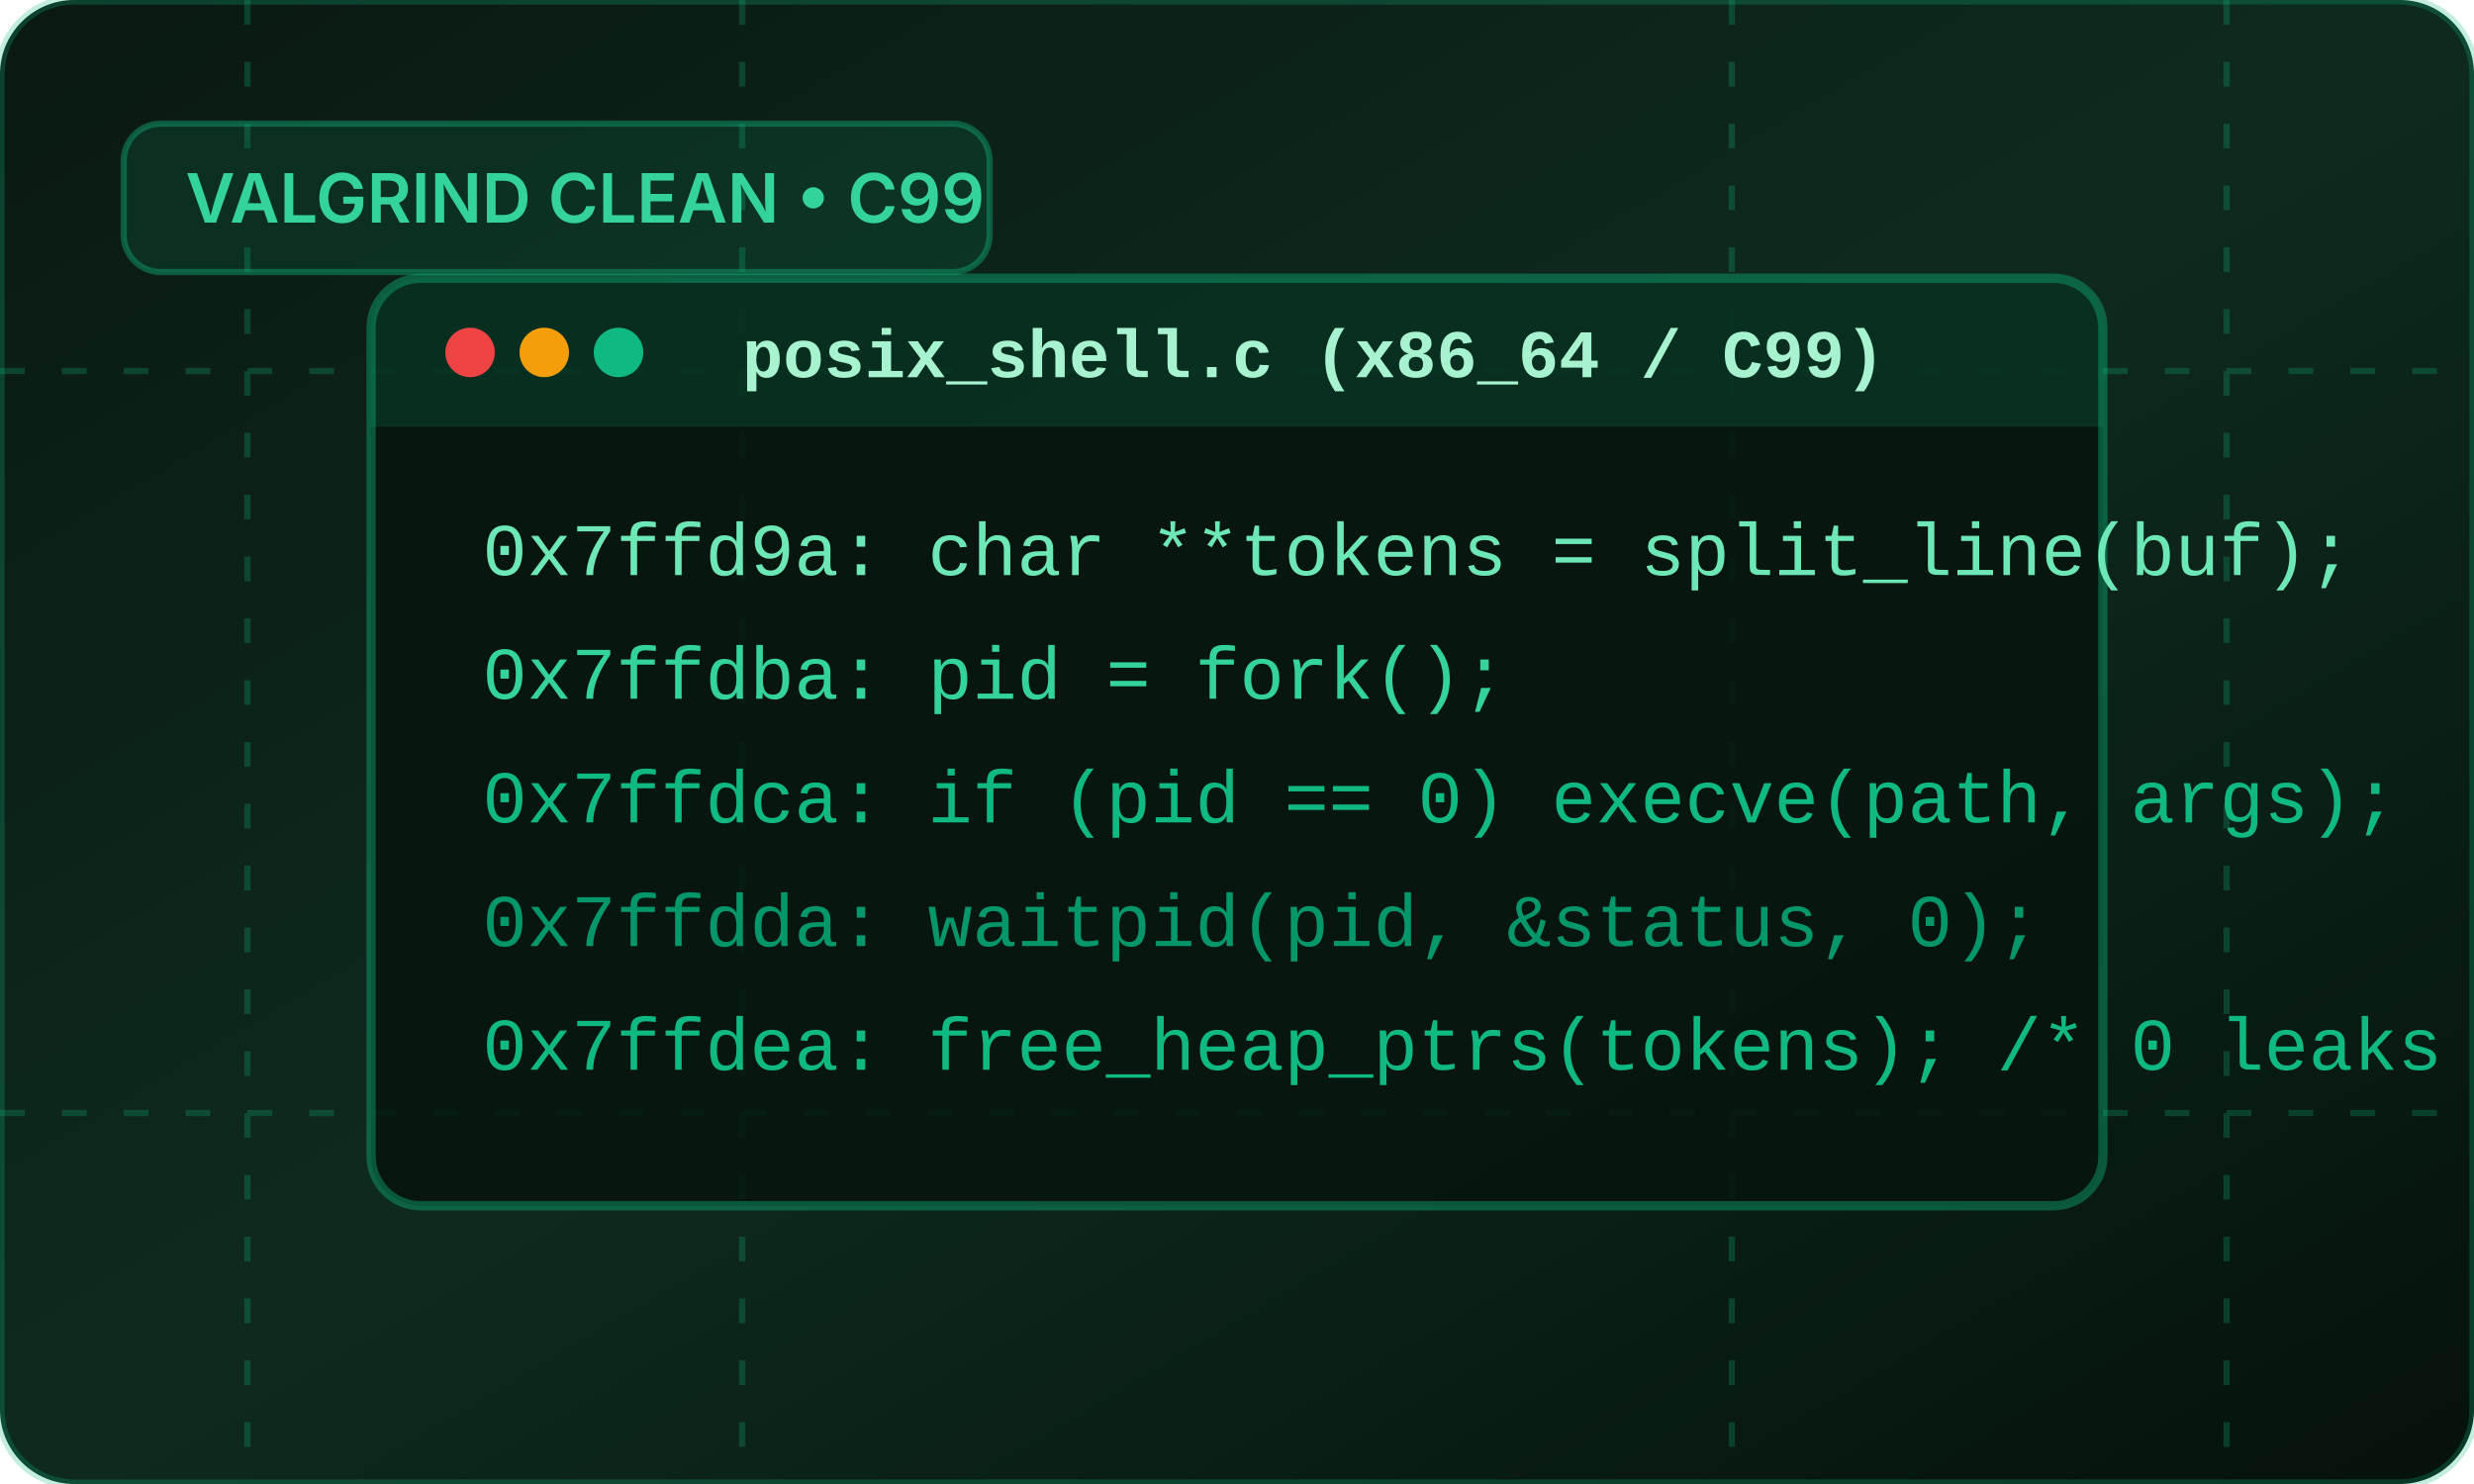
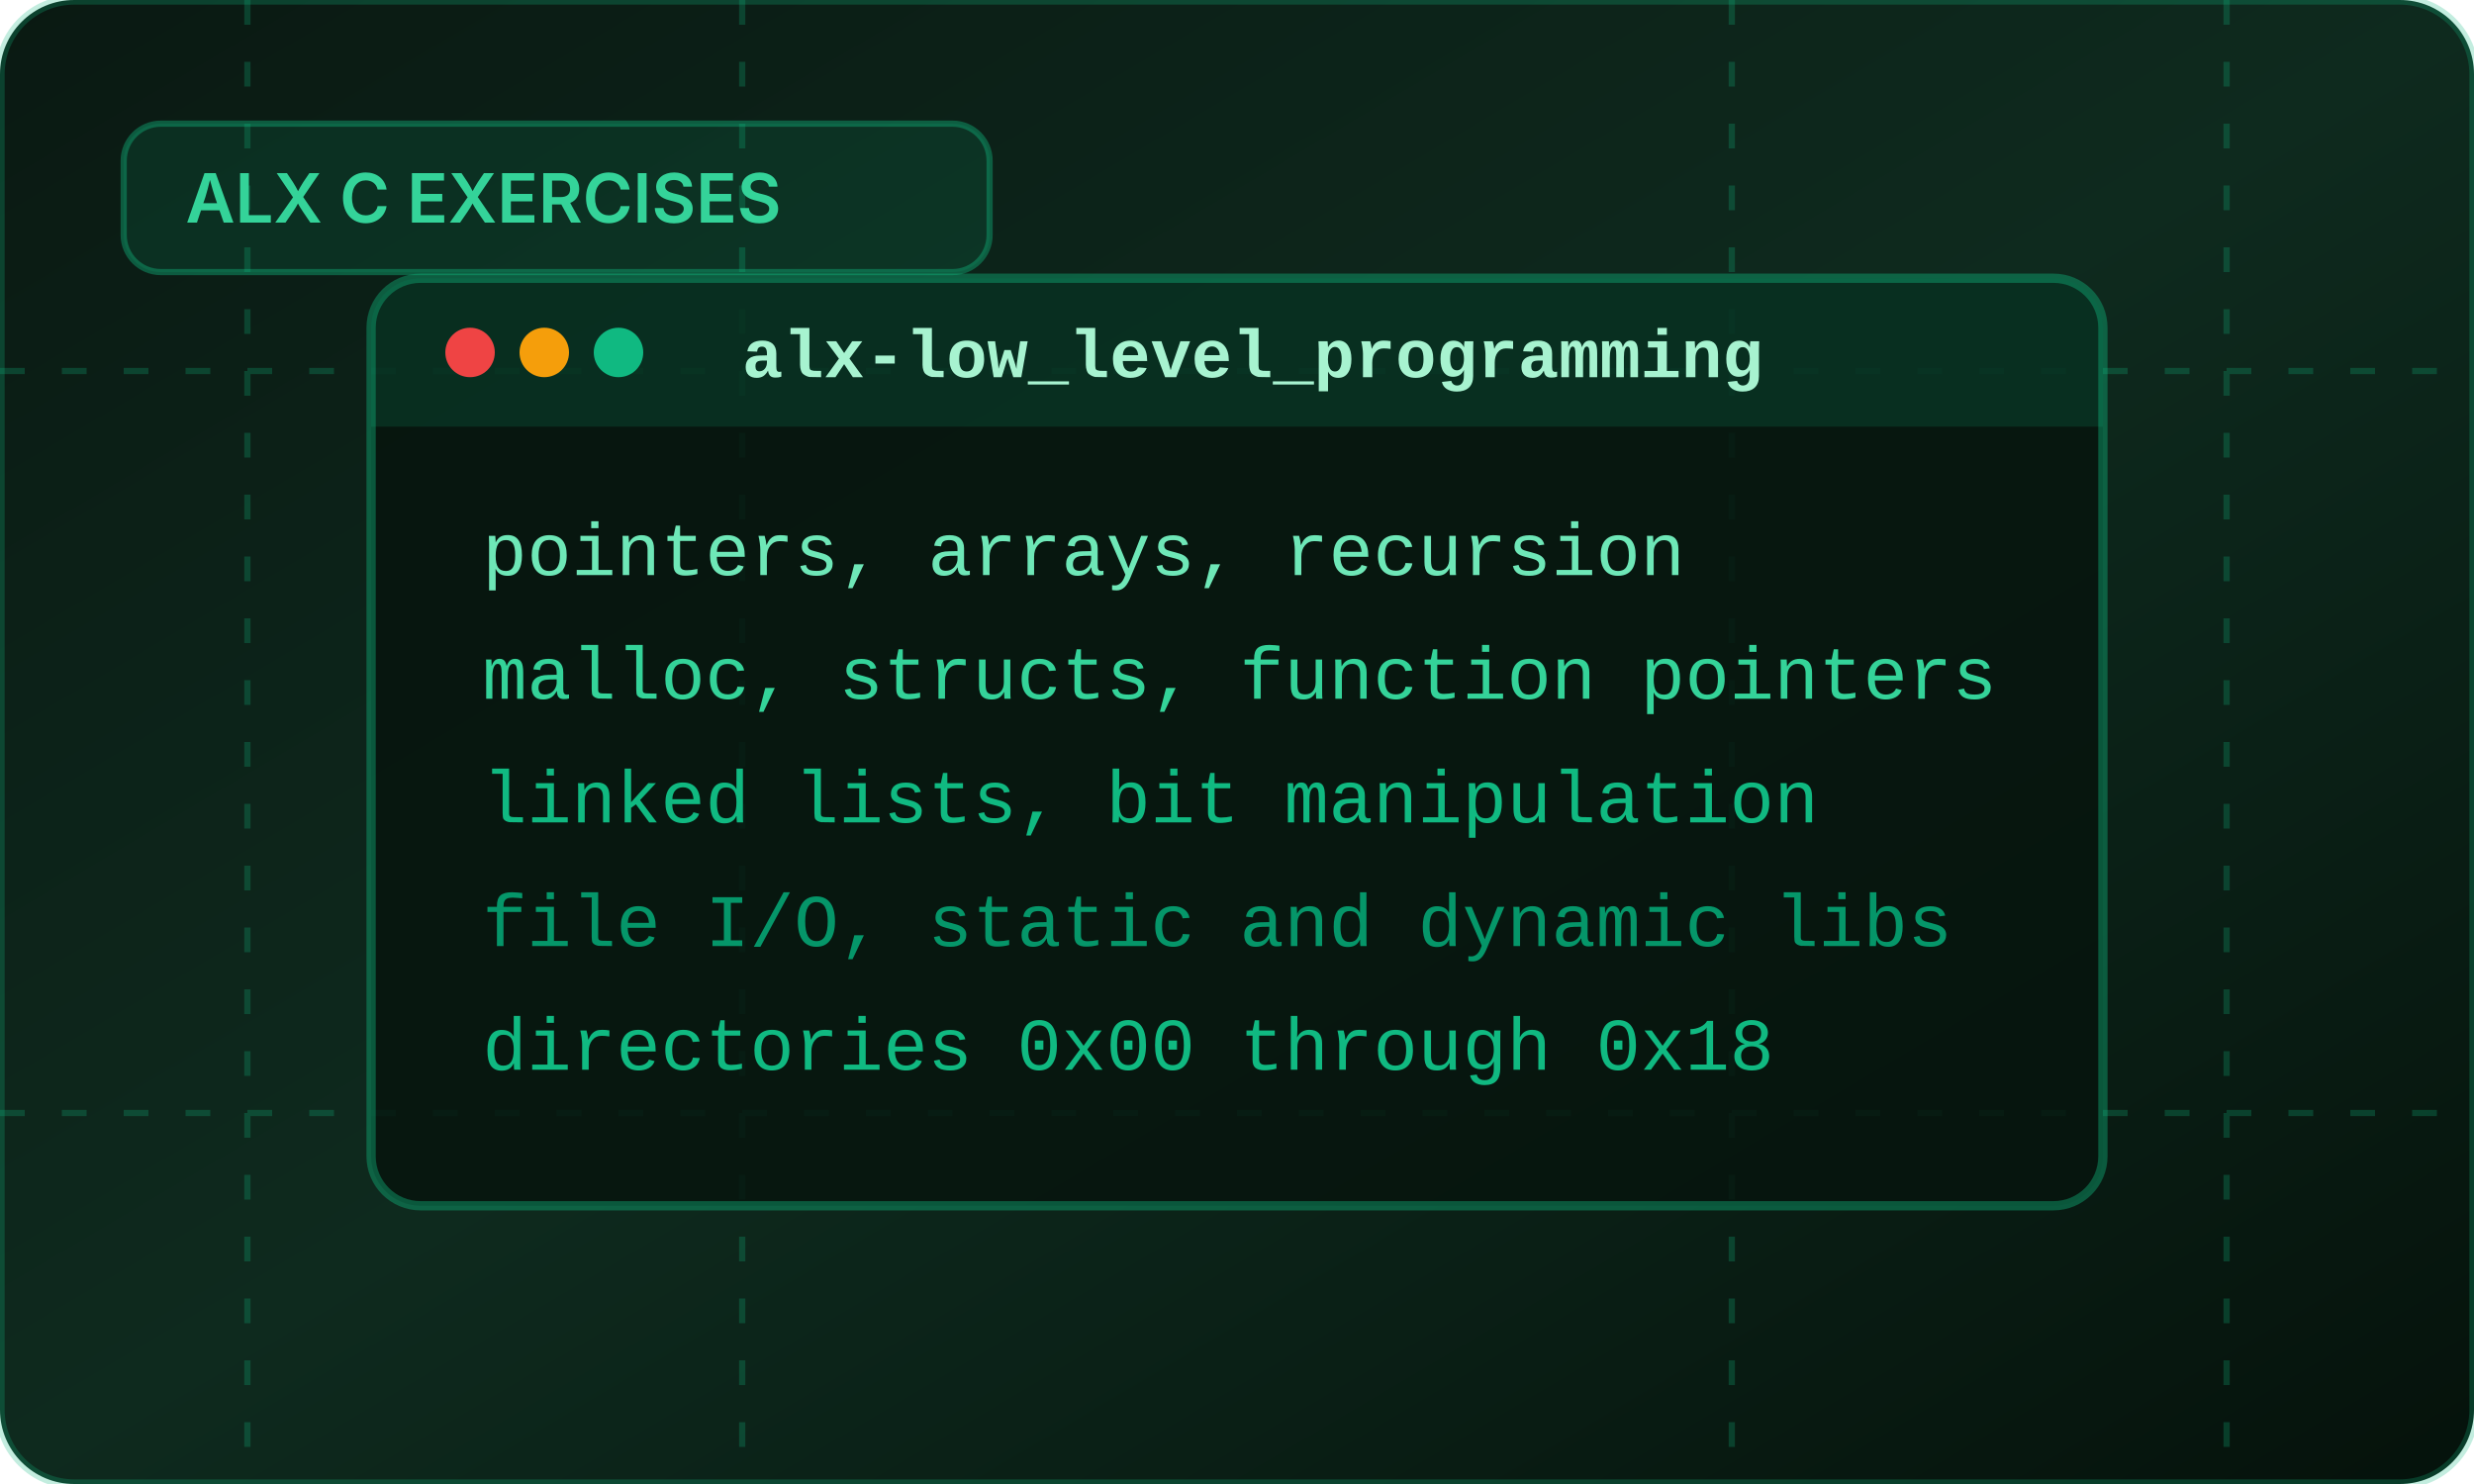
<svg xmlns="http://www.w3.org/2000/svg" viewBox="0 0 400 240" width="100%" height="100%">
  <defs>
    <linearGradient id="sysGrad" x1="0%" y1="0%" x2="100%" y2="100%">
      <stop offset="0%" stop-color="#0a1912" />
      <stop offset="50%" stop-color="#0e2a1e" />
      <stop offset="100%" stop-color="#05120b" />
    </linearGradient>
    <linearGradient id="neonGreen" x1="0%" y1="0%" x2="100%" y2="0%">
      <stop offset="0%" stop-color="#10b981" />
      <stop offset="100%" stop-color="#34d399" />
    </linearGradient>
  </defs>
  <rect width="400" height="240" rx="12" fill="url(#sysGrad)" stroke="rgba(16, 185, 129, 0.25)" stroke-width="1.5" />
  <g opacity="0.25" stroke="#10b981" stroke-width="1">
    <line x1="40" y1="0" x2="40" y2="240" stroke-dasharray="4 6" />
    <line x1="120" y1="0" x2="120" y2="240" stroke-dasharray="4 6" />
    <line x1="280" y1="0" x2="280" y2="240" stroke-dasharray="4 6" />
    <line x1="360" y1="0" x2="360" y2="240" stroke-dasharray="4 6" />
    <line x1="0" y1="60" x2="400" y2="60" stroke-dasharray="4 6" />
    <line x1="0" y1="180" x2="400" y2="180" stroke-dasharray="4 6" />
  </g>
  <g transform="translate(60, 45)">
    <rect width="280" height="150" rx="8" fill="rgba(6, 20, 14, 0.85)" stroke="rgba(16, 185, 129, 0.4)" stroke-width="1.5" />
    <path d="M 0,8 A 8 8 0 0 1 8,0 L 272,0 A 8 8 0 0 1 280,8 L 280,24 L 0,24 Z" fill="rgba(16, 185, 129, 0.15)" />
    <circle cx="16" cy="12" r="4" fill="#ef4444" />
    <circle cx="28" cy="12" r="4" fill="#f59e0b" />
    <circle cx="40" cy="12" r="4" fill="#10b981" />
-     <text x="60" y="16" fill="#a7f3d0" font-family="'Courier New', monospace" font-size="11" font-weight="600">posix_shell.c (x86_64 / C99)</text>
-     <text x="18" y="48" fill="#6ee7b7" font-family="'Courier New', monospace" font-size="12">0x7ffd9a: char **tokens = split_line(buf);</text>
-     <text x="18" y="68" fill="#34d399" font-family="'Courier New', monospace" font-size="12">0x7ffdba: pid = fork();</text>
-     <text x="18" y="88" fill="#10b981" font-family="'Courier New', monospace" font-size="12">0x7ffdca: if (pid == 0) execve(path, args);</text>
-     <text x="18" y="108" fill="#059669" font-family="'Courier New', monospace" font-size="12">0x7ffdda: waitpid(pid, &amp;status, 0);</text>
-     <text x="18" y="128" fill="#10b981" font-family="'Courier New', monospace" font-size="12">0x7ffdea: free_heap_ptrs(tokens); /* 0 leaks */</text>
+     <text x="60" y="16" fill="#a7f3d0" font-family="'Courier New', monospace" font-size="11" font-weight="600">alx-low_level_programming</text>
+     <text x="18" y="48" fill="#6ee7b7" font-family="'Courier New', monospace" font-size="12">pointers, arrays, recursion</text>
+     <text x="18" y="68" fill="#34d399" font-family="'Courier New', monospace" font-size="12">malloc, structs, function pointers</text>
+     <text x="18" y="88" fill="#10b981" font-family="'Courier New', monospace" font-size="12">linked lists, bit manipulation</text>
+     <text x="18" y="108" fill="#059669" font-family="'Courier New', monospace" font-size="12">file I/O, static and dynamic libs</text>
+     <text x="18" y="128" fill="#10b981" font-family="'Courier New', monospace" font-size="12">directories 0x00 through 0x18</text>
  </g>
  <g transform="translate(20, 20)">
    <rect width="140" height="24" rx="6" fill="rgba(16, 185, 129, 0.12)" stroke="rgba(16, 185, 129, 0.4)" stroke-width="1" />
-     <text x="10" y="16" fill="#34d399" font-family="'Inter', monospace" font-size="11" font-weight="600">VALGRIND CLEAN • C99</text>
+     <text x="10" y="16" fill="#34d399" font-family="'Inter', monospace" font-size="11" font-weight="600">ALX C EXERCISES</text>
  </g>
</svg>
